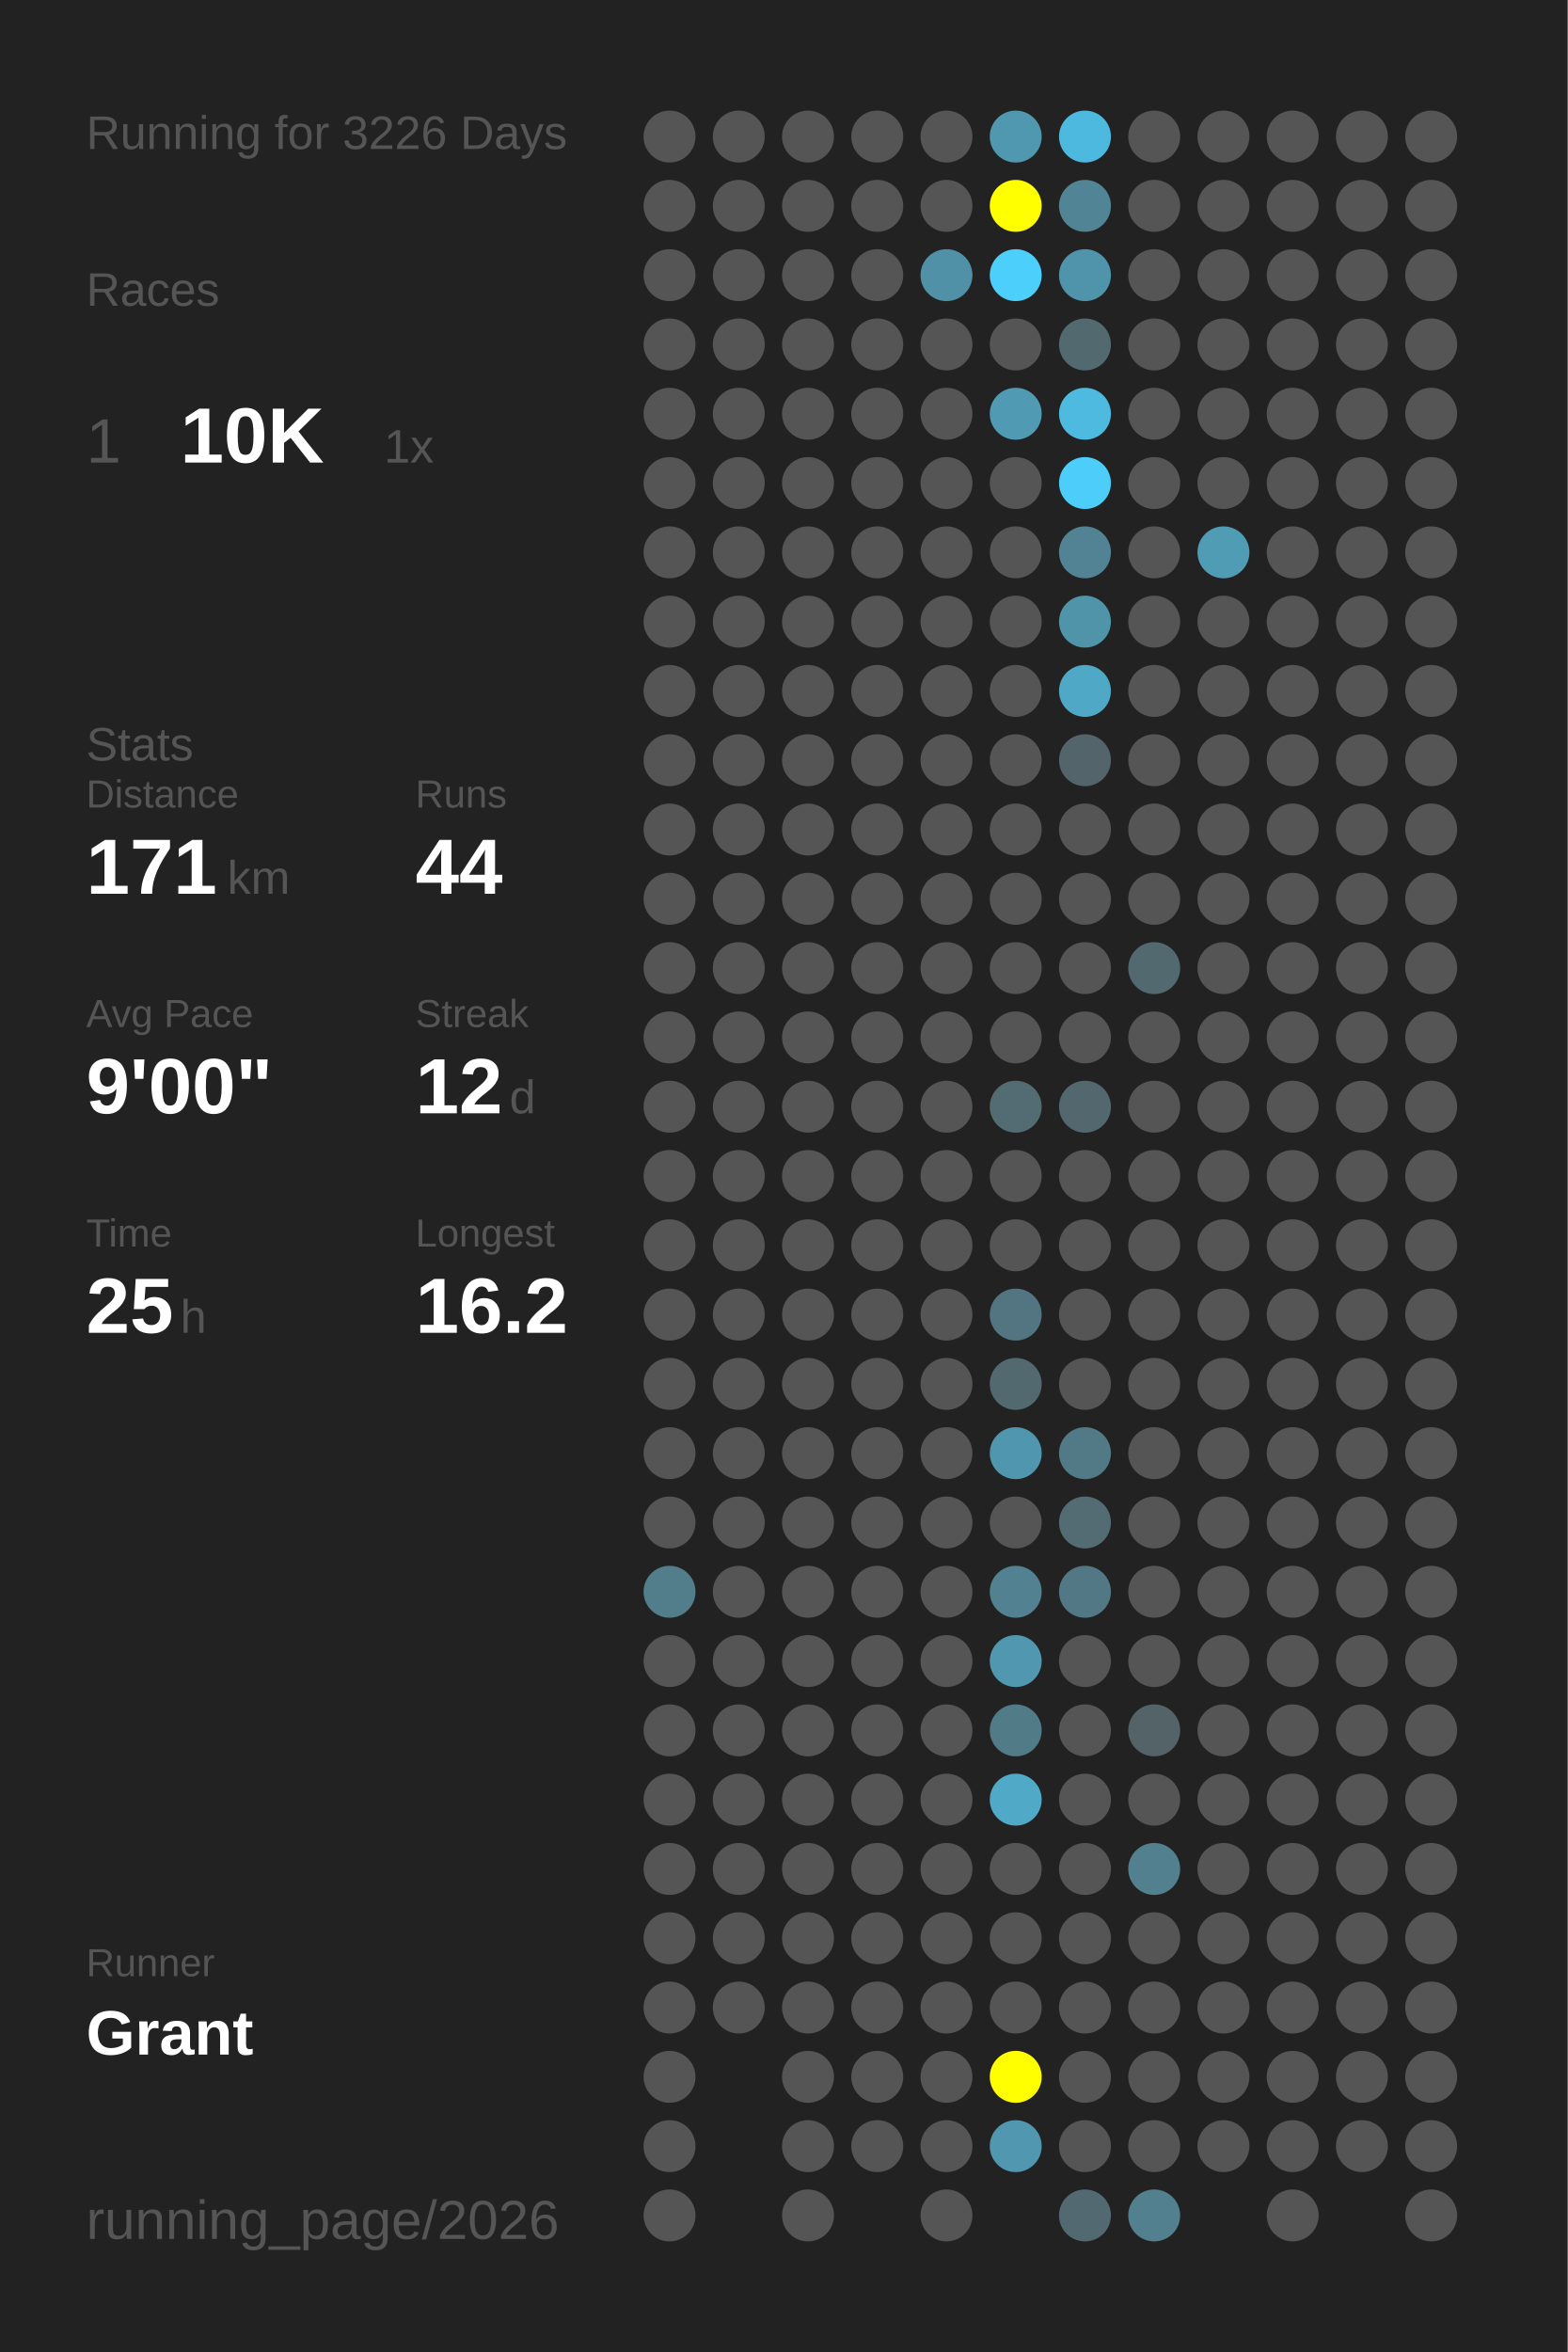
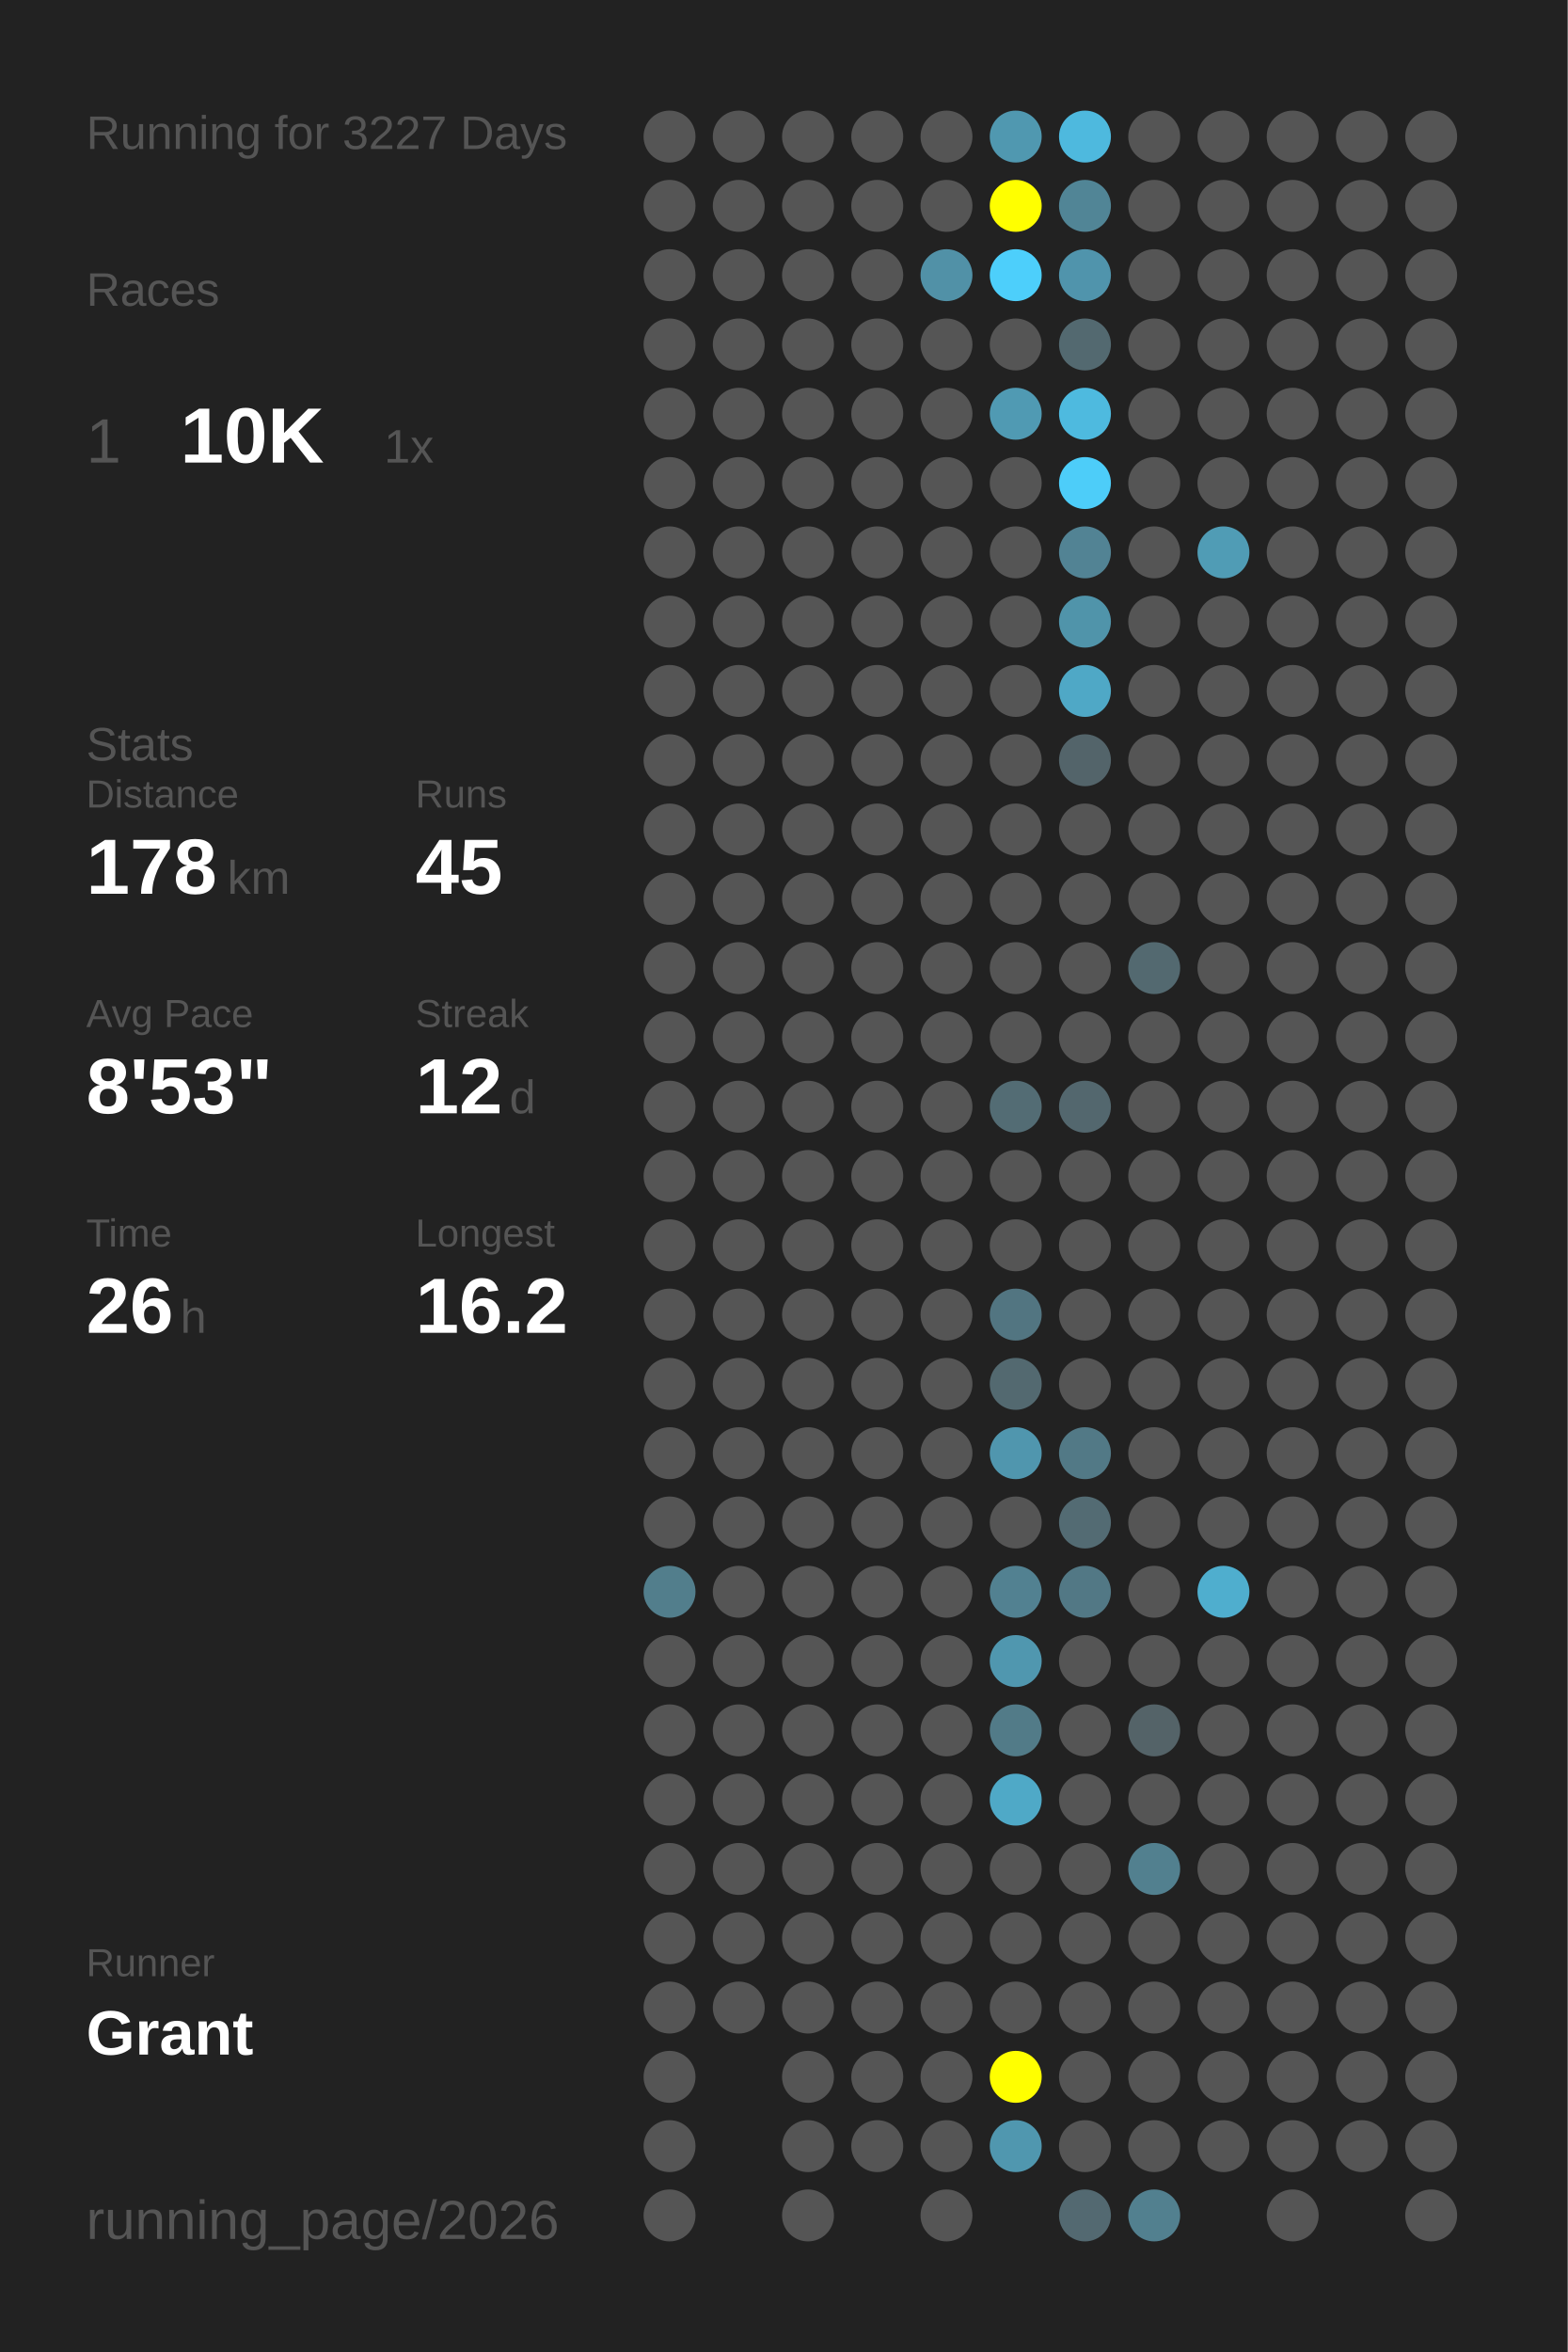
<svg xmlns="http://www.w3.org/2000/svg" baseProfile="full" height="300mm" version="1.1" viewBox="0,0,200,300" width="200mm">
  <defs />
  <rect fill="#222222" height="300" width="200" x="0" y="0" />
-   <text fill="#555555" style="font-size:6px; font-family:Arial;" x="11" y="19">Running for 3226 Days</text>
+   <text fill="#555555" style="font-size:6px; font-family:Arial;" x="11" y="19">Running for 3227 Days</text>
  <text fill="#555555" style="font-size:6px; font-family:Arial;" x="11" y="39">Races</text>
  <text fill="#555555" style="font-size:8px; font-family:Arial;" x="11" y="59">1</text>
  <text fill="#FFFFFF" style="font-size:10px; font-family:Arial; font-weight:bold;" x="23" y="59">10K</text>
  <text fill="#555555" style="font-size:6px; font-family:Arial;" x="49" y="59">1x</text>
  <text fill="#555555" style="font-size:6px; font-family:Arial;" x="11" y="97">Stats</text>
  <text fill="#555555" style="font-size:5px; font-family:Arial;" x="11" y="103">Distance</text>
-   <text fill="#FFFFFF" style="font-size:10px; font-family:Arial; font-weight:bold;" x="11" y="114">171</text>
+   <text fill="#FFFFFF" style="font-size:10px; font-family:Arial; font-weight:bold;" x="11" y="114">178</text>
  <text fill="#555555" style="font-size:6px; font-family:Arial;" x="29" y="114">km</text>
  <text fill="#555555" style="font-size:5px; font-family:Arial;" x="53" y="103">Runs</text>
-   <text fill="#FFFFFF" style="font-size:10px; font-family:Arial; font-weight:bold;" x="53" y="114">44</text>
+   <text fill="#FFFFFF" style="font-size:10px; font-family:Arial; font-weight:bold;" x="53" y="114">45</text>
  <text fill="#555555" style="font-size:5px; font-family:Arial;" x="11" y="131">Avg Pace</text>
-   <text fill="#FFFFFF" style="font-size:10px; font-family:Arial; font-weight:bold;" x="11" y="142">9'00"</text>
+   <text fill="#FFFFFF" style="font-size:10px; font-family:Arial; font-weight:bold;" x="11" y="142">8'53"</text>
  <text fill="#555555" style="font-size:5px; font-family:Arial;" x="53" y="131">Streak</text>
  <text fill="#FFFFFF" style="font-size:10px; font-family:Arial; font-weight:bold;" x="53" y="142">12</text>
  <text fill="#555555" style="font-size:6px; font-family:Arial;" x="65" y="142">d</text>
  <text fill="#555555" style="font-size:5px; font-family:Arial;" x="11" y="159">Time</text>
-   <text fill="#FFFFFF" style="font-size:10px; font-family:Arial; font-weight:bold;" x="11" y="170">25</text>
+   <text fill="#FFFFFF" style="font-size:10px; font-family:Arial; font-weight:bold;" x="11" y="170">26</text>
  <text fill="#555555" style="font-size:6px; font-family:Arial;" x="23" y="170">h</text>
  <text fill="#555555" style="font-size:5px; font-family:Arial;" x="53" y="159">Longest</text>
  <text fill="#FFFFFF" style="font-size:10px; font-family:Arial; font-weight:bold;" x="53" y="170">16.2</text>
  <text fill="#555555" style="font-size:5px; font-family:Arial;" x="11" y="252.065">Runner</text>
  <text fill="#FFFFFF" style="font-size:8px; font-family:Arial; font-weight:bold;" x="11" y="262.065">Grant</text>
  <text fill="#555555" style="font-size:7px; font-family:Arial;" x="11" y="285.581">running_page/2026</text>
  <circle cx="85.417" cy="17.419" fill="#555555" r="3.312" />
  <circle cx="85.417" cy="26.258" fill="#555555" r="3.312" />
  <circle cx="85.417" cy="35.097" fill="#555555" r="3.312" />
  <circle cx="85.417" cy="43.935" fill="#555555" r="3.312" />
  <circle cx="85.417" cy="52.774" fill="#555555" r="3.312" />
  <circle cx="85.417" cy="61.613" fill="#555555" r="3.312" />
  <circle cx="85.417" cy="70.452" fill="#555555" r="3.312" />
  <circle cx="85.417" cy="79.29" fill="#555555" r="3.312" />
  <circle cx="85.417" cy="88.129" fill="#555555" r="3.312" />
  <circle cx="85.417" cy="96.968" fill="#555555" r="3.312" />
  <circle cx="85.417" cy="105.806" fill="#555555" r="3.312" />
  <circle cx="85.417" cy="114.645" fill="#555555" r="3.312" />
  <circle cx="85.417" cy="123.484" fill="#555555" r="3.312" />
  <circle cx="85.417" cy="132.323" fill="#555555" r="3.312" />
  <circle cx="85.417" cy="141.161" fill="#555555" r="3.312" />
  <circle cx="85.417" cy="150" fill="#555555" r="3.312" />
  <circle cx="85.417" cy="158.839" fill="#555555" r="3.312" />
  <circle cx="85.417" cy="167.677" fill="#555555" r="3.312" />
  <circle cx="85.417" cy="176.516" fill="#555555" r="3.312" />
  <circle cx="85.417" cy="185.355" fill="#555555" r="3.312" />
  <circle cx="85.417" cy="194.194" fill="#555555" r="3.312" />
  <circle cx="85.417" cy="203.032" fill="#527e8c" r="3.312" />
  <circle cx="85.417" cy="211.871" fill="#555555" r="3.312" />
  <circle cx="85.417" cy="220.71" fill="#555555" r="3.312" />
  <circle cx="85.417" cy="229.548" fill="#555555" r="3.312" />
  <circle cx="85.417" cy="238.387" fill="#555555" r="3.312" />
  <circle cx="85.417" cy="247.226" fill="#555555" r="3.312" />
  <circle cx="85.417" cy="256.065" fill="#555555" r="3.312" />
  <circle cx="85.417" cy="264.903" fill="#555555" r="3.312" />
  <circle cx="85.417" cy="273.742" fill="#555555" r="3.312" />
  <circle cx="85.417" cy="282.581" fill="#555555" r="3.312" />
  <circle cx="94.25" cy="17.419" fill="#555555" r="3.312" />
  <circle cx="94.25" cy="26.258" fill="#555555" r="3.312" />
  <circle cx="94.25" cy="35.097" fill="#555555" r="3.312" />
  <circle cx="94.25" cy="43.935" fill="#555555" r="3.312" />
  <circle cx="94.25" cy="52.774" fill="#555555" r="3.312" />
  <circle cx="94.25" cy="61.613" fill="#555555" r="3.312" />
  <circle cx="94.25" cy="70.452" fill="#555555" r="3.312" />
  <circle cx="94.25" cy="79.29" fill="#555555" r="3.312" />
  <circle cx="94.25" cy="88.129" fill="#555555" r="3.312" />
  <circle cx="94.25" cy="96.968" fill="#555555" r="3.312" />
  <circle cx="94.25" cy="105.806" fill="#555555" r="3.312" />
  <circle cx="94.25" cy="114.645" fill="#555555" r="3.312" />
  <circle cx="94.25" cy="123.484" fill="#555555" r="3.312" />
  <circle cx="94.25" cy="132.323" fill="#555555" r="3.312" />
  <circle cx="94.25" cy="141.161" fill="#555555" r="3.312" />
  <circle cx="94.25" cy="150" fill="#555555" r="3.312" />
  <circle cx="94.25" cy="158.839" fill="#555555" r="3.312" />
  <circle cx="94.25" cy="167.677" fill="#555555" r="3.312" />
  <circle cx="94.25" cy="176.516" fill="#555555" r="3.312" />
  <circle cx="94.25" cy="185.355" fill="#555555" r="3.312" />
  <circle cx="94.25" cy="194.194" fill="#555555" r="3.312" />
  <circle cx="94.25" cy="203.032" fill="#555555" r="3.312" />
  <circle cx="94.25" cy="211.871" fill="#555555" r="3.312" />
  <circle cx="94.25" cy="220.71" fill="#555555" r="3.312" />
  <circle cx="94.25" cy="229.548" fill="#555555" r="3.312" />
  <circle cx="94.25" cy="238.387" fill="#555555" r="3.312" />
  <circle cx="94.25" cy="247.226" fill="#555555" r="3.312" />
  <circle cx="94.25" cy="256.065" fill="#555555" r="3.312" />
  <circle cx="103.083" cy="17.419" fill="#555555" r="3.312" />
  <circle cx="103.083" cy="26.258" fill="#555555" r="3.312" />
  <circle cx="103.083" cy="35.097" fill="#555555" r="3.312" />
  <circle cx="103.083" cy="43.935" fill="#555555" r="3.312" />
  <circle cx="103.083" cy="52.774" fill="#555555" r="3.312" />
  <circle cx="103.083" cy="61.613" fill="#555555" r="3.312" />
  <circle cx="103.083" cy="70.452" fill="#555555" r="3.312" />
  <circle cx="103.083" cy="79.29" fill="#555555" r="3.312" />
  <circle cx="103.083" cy="88.129" fill="#555555" r="3.312" />
  <circle cx="103.083" cy="96.968" fill="#555555" r="3.312" />
  <circle cx="103.083" cy="105.806" fill="#555555" r="3.312" />
  <circle cx="103.083" cy="114.645" fill="#555555" r="3.312" />
  <circle cx="103.083" cy="123.484" fill="#555555" r="3.312" />
  <circle cx="103.083" cy="132.323" fill="#555555" r="3.312" />
  <circle cx="103.083" cy="141.161" fill="#555555" r="3.312" />
  <circle cx="103.083" cy="150" fill="#555555" r="3.312" />
  <circle cx="103.083" cy="158.839" fill="#555555" r="3.312" />
  <circle cx="103.083" cy="167.677" fill="#555555" r="3.312" />
  <circle cx="103.083" cy="176.516" fill="#555555" r="3.312" />
  <circle cx="103.083" cy="185.355" fill="#555555" r="3.312" />
  <circle cx="103.083" cy="194.194" fill="#555555" r="3.312" />
  <circle cx="103.083" cy="203.032" fill="#555555" r="3.312" />
  <circle cx="103.083" cy="211.871" fill="#555555" r="3.312" />
  <circle cx="103.083" cy="220.71" fill="#555555" r="3.312" />
  <circle cx="103.083" cy="229.548" fill="#555555" r="3.312" />
  <circle cx="103.083" cy="238.387" fill="#555555" r="3.312" />
  <circle cx="103.083" cy="247.226" fill="#555555" r="3.312" />
  <circle cx="103.083" cy="256.065" fill="#555555" r="3.312" />
  <circle cx="103.083" cy="264.903" fill="#555555" r="3.312" />
  <circle cx="103.083" cy="273.742" fill="#555555" r="3.312" />
  <circle cx="103.083" cy="282.581" fill="#555555" r="3.312" />
  <circle cx="111.917" cy="17.419" fill="#555555" r="3.312" />
  <circle cx="111.917" cy="26.258" fill="#555555" r="3.312" />
  <circle cx="111.917" cy="35.097" fill="#555555" r="3.312" />
  <circle cx="111.917" cy="43.935" fill="#555555" r="3.312" />
  <circle cx="111.917" cy="52.774" fill="#555555" r="3.312" />
  <circle cx="111.917" cy="61.613" fill="#555555" r="3.312" />
  <circle cx="111.917" cy="70.452" fill="#555555" r="3.312" />
  <circle cx="111.917" cy="79.29" fill="#555555" r="3.312" />
  <circle cx="111.917" cy="88.129" fill="#555555" r="3.312" />
  <circle cx="111.917" cy="96.968" fill="#555555" r="3.312" />
  <circle cx="111.917" cy="105.806" fill="#555555" r="3.312" />
  <circle cx="111.917" cy="114.645" fill="#555555" r="3.312" />
  <circle cx="111.917" cy="123.484" fill="#555555" r="3.312" />
  <circle cx="111.917" cy="132.323" fill="#555555" r="3.312" />
  <circle cx="111.917" cy="141.161" fill="#555555" r="3.312" />
  <circle cx="111.917" cy="150" fill="#555555" r="3.312" />
  <circle cx="111.917" cy="158.839" fill="#555555" r="3.312" />
  <circle cx="111.917" cy="167.677" fill="#555555" r="3.312" />
  <circle cx="111.917" cy="176.516" fill="#555555" r="3.312" />
  <circle cx="111.917" cy="185.355" fill="#555555" r="3.312" />
  <circle cx="111.917" cy="194.194" fill="#555555" r="3.312" />
  <circle cx="111.917" cy="203.032" fill="#555555" r="3.312" />
  <circle cx="111.917" cy="211.871" fill="#555555" r="3.312" />
  <circle cx="111.917" cy="220.71" fill="#555555" r="3.312" />
  <circle cx="111.917" cy="229.548" fill="#555555" r="3.312" />
  <circle cx="111.917" cy="238.387" fill="#555555" r="3.312" />
  <circle cx="111.917" cy="247.226" fill="#555555" r="3.312" />
  <circle cx="111.917" cy="256.065" fill="#555555" r="3.312" />
  <circle cx="111.917" cy="264.903" fill="#555555" r="3.312" />
  <circle cx="111.917" cy="273.742" fill="#555555" r="3.312" />
  <circle cx="120.75" cy="17.419" fill="#555555" r="3.312" />
  <circle cx="120.75" cy="26.258" fill="#555555" r="3.312" />
  <circle cx="120.75" cy="35.097" fill="#5191a7" r="3.312" />
  <circle cx="120.75" cy="43.935" fill="#555555" r="3.312" />
  <circle cx="120.75" cy="52.774" fill="#555555" r="3.312" />
  <circle cx="120.75" cy="61.613" fill="#555555" r="3.312" />
  <circle cx="120.75" cy="70.452" fill="#555555" r="3.312" />
  <circle cx="120.75" cy="79.29" fill="#555555" r="3.312" />
  <circle cx="120.75" cy="88.129" fill="#555555" r="3.312" />
  <circle cx="120.75" cy="96.968" fill="#555555" r="3.312" />
  <circle cx="120.75" cy="105.806" fill="#555555" r="3.312" />
  <circle cx="120.75" cy="114.645" fill="#555555" r="3.312" />
  <circle cx="120.75" cy="123.484" fill="#555555" r="3.312" />
  <circle cx="120.75" cy="132.323" fill="#555555" r="3.312" />
  <circle cx="120.75" cy="141.161" fill="#555555" r="3.312" />
  <circle cx="120.75" cy="150" fill="#555555" r="3.312" />
  <circle cx="120.75" cy="158.839" fill="#555555" r="3.312" />
  <circle cx="120.75" cy="167.677" fill="#555555" r="3.312" />
  <circle cx="120.75" cy="176.516" fill="#555555" r="3.312" />
  <circle cx="120.75" cy="185.355" fill="#555555" r="3.312" />
  <circle cx="120.75" cy="194.194" fill="#555555" r="3.312" />
  <circle cx="120.75" cy="203.032" fill="#555555" r="3.312" />
  <circle cx="120.75" cy="211.871" fill="#555555" r="3.312" />
  <circle cx="120.75" cy="220.71" fill="#555555" r="3.312" />
  <circle cx="120.75" cy="229.548" fill="#555555" r="3.312" />
  <circle cx="120.75" cy="238.387" fill="#555555" r="3.312" />
  <circle cx="120.75" cy="247.226" fill="#555555" r="3.312" />
  <circle cx="120.75" cy="256.065" fill="#555555" r="3.312" />
  <circle cx="120.75" cy="264.903" fill="#555555" r="3.312" />
  <circle cx="120.75" cy="273.742" fill="#555555" r="3.312" />
  <circle cx="120.75" cy="282.581" fill="#555555" r="3.312" />
  <circle cx="129.583" cy="17.419" fill="#5098b0" r="3.312" />
  <circle cx="129.583" cy="26.258" fill="#FFFF00" r="3.312" />
  <circle cx="129.583" cy="35.097" fill="#4dcffb" r="3.312" />
  <circle cx="129.583" cy="43.935" fill="#555555" r="3.312" />
  <circle cx="129.583" cy="52.774" fill="#509ab3" r="3.312" />
  <circle cx="129.583" cy="61.613" fill="#555555" r="3.312" />
  <circle cx="129.583" cy="70.452" fill="#555555" r="3.312" />
  <circle cx="129.583" cy="79.29" fill="#555555" r="3.312" />
  <circle cx="129.583" cy="88.129" fill="#555555" r="3.312" />
  <circle cx="129.583" cy="96.968" fill="#555555" r="3.312" />
  <circle cx="129.583" cy="105.806" fill="#555555" r="3.312" />
  <circle cx="129.583" cy="114.645" fill="#555555" r="3.312" />
  <circle cx="129.583" cy="123.484" fill="#555555" r="3.312" />
  <circle cx="129.583" cy="132.323" fill="#555555" r="3.312" />
  <circle cx="129.583" cy="141.161" fill="#536c74" r="3.312" />
  <circle cx="129.583" cy="150" fill="#555555" r="3.312" />
  <circle cx="129.583" cy="158.839" fill="#555555" r="3.312" />
  <circle cx="129.583" cy="167.677" fill="#527581" r="3.312" />
  <circle cx="129.583" cy="176.516" fill="#536970" r="3.312" />
  <circle cx="129.583" cy="185.355" fill="#5096ae" r="3.312" />
  <circle cx="129.583" cy="194.194" fill="#555555" r="3.312" />
  <circle cx="129.583" cy="203.032" fill="#528191" r="3.312" />
  <circle cx="129.583" cy="211.871" fill="#5097af" r="3.312" />
  <circle cx="129.583" cy="220.71" fill="#527b88" r="3.312" />
  <circle cx="129.583" cy="229.548" fill="#4fa9c7" r="3.312" />
  <circle cx="129.583" cy="238.387" fill="#555555" r="3.312" />
  <circle cx="129.583" cy="247.226" fill="#555555" r="3.312" />
  <circle cx="129.583" cy="256.065" fill="#555555" r="3.312" />
  <circle cx="129.583" cy="264.903" fill="#FFFF00" r="3.312" />
  <circle cx="129.583" cy="273.742" fill="#5097af" r="3.312" />
  <circle cx="138.417" cy="17.419" fill="#4eb9de" r="3.312" />
  <circle cx="138.417" cy="26.258" fill="#518596" r="3.312" />
  <circle cx="138.417" cy="35.097" fill="#5094ac" r="3.312" />
  <circle cx="138.417" cy="43.935" fill="#536970" r="3.312" />
  <circle cx="138.417" cy="52.774" fill="#4ebadf" r="3.312" />
  <circle cx="138.417" cy="61.613" fill="#4dcdf9" r="3.312" />
  <circle cx="138.417" cy="70.452" fill="#528394" r="3.312" />
  <circle cx="138.417" cy="79.29" fill="#5094aa" r="3.312" />
  <circle cx="138.417" cy="88.129" fill="#4fa8c6" r="3.312" />
  <circle cx="138.417" cy="96.968" fill="#53646a" r="3.312" />
  <circle cx="138.417" cy="105.806" fill="#555555" r="3.312" />
  <circle cx="138.417" cy="114.645" fill="#555555" r="3.312" />
  <circle cx="138.417" cy="123.484" fill="#555555" r="3.312" />
  <circle cx="138.417" cy="132.323" fill="#555555" r="3.312" />
  <circle cx="138.417" cy="141.161" fill="#53676e" r="3.312" />
  <circle cx="138.417" cy="150" fill="#555555" r="3.312" />
  <circle cx="138.417" cy="158.839" fill="#555555" r="3.312" />
  <circle cx="138.417" cy="167.677" fill="#555555" r="3.312" />
  <circle cx="138.417" cy="176.516" fill="#555555" r="3.312" />
  <circle cx="138.417" cy="185.355" fill="#527986" r="3.312" />
  <circle cx="138.417" cy="194.194" fill="#536b73" r="3.312" />
  <circle cx="138.417" cy="203.032" fill="#527885" r="3.312" />
  <circle cx="138.417" cy="211.871" fill="#555555" r="3.312" />
  <circle cx="138.417" cy="220.71" fill="#555555" r="3.312" />
  <circle cx="138.417" cy="229.548" fill="#555555" r="3.312" />
  <circle cx="138.417" cy="238.387" fill="#555555" r="3.312" />
  <circle cx="138.417" cy="247.226" fill="#555555" r="3.312" />
  <circle cx="138.417" cy="256.065" fill="#555555" r="3.312" />
  <circle cx="138.417" cy="264.903" fill="#555555" r="3.312" />
  <circle cx="138.417" cy="273.742" fill="#555555" r="3.312" />
  <circle cx="138.417" cy="282.581" fill="#536971" r="3.312" />
  <circle cx="147.25" cy="17.419" fill="#555555" r="3.312" />
  <circle cx="147.25" cy="26.258" fill="#555555" r="3.312" />
  <circle cx="147.25" cy="35.097" fill="#555555" r="3.312" />
  <circle cx="147.25" cy="43.935" fill="#555555" r="3.312" />
  <circle cx="147.25" cy="52.774" fill="#555555" r="3.312" />
  <circle cx="147.25" cy="61.613" fill="#555555" r="3.312" />
  <circle cx="147.25" cy="70.452" fill="#555555" r="3.312" />
  <circle cx="147.25" cy="79.29" fill="#555555" r="3.312" />
  <circle cx="147.25" cy="88.129" fill="#555555" r="3.312" />
  <circle cx="147.25" cy="96.968" fill="#555555" r="3.312" />
  <circle cx="147.25" cy="105.806" fill="#555555" r="3.312" />
  <circle cx="147.25" cy="114.645" fill="#555555" r="3.312" />
  <circle cx="147.25" cy="123.484" fill="#536970" r="3.312" />
  <circle cx="147.25" cy="132.323" fill="#555555" r="3.312" />
  <circle cx="147.25" cy="141.161" fill="#555555" r="3.312" />
  <circle cx="147.25" cy="150" fill="#555555" r="3.312" />
  <circle cx="147.25" cy="158.839" fill="#555555" r="3.312" />
  <circle cx="147.25" cy="167.677" fill="#555555" r="3.312" />
  <circle cx="147.25" cy="176.516" fill="#555555" r="3.312" />
  <circle cx="147.25" cy="185.355" fill="#555555" r="3.312" />
  <circle cx="147.25" cy="194.194" fill="#555555" r="3.312" />
  <circle cx="147.25" cy="203.032" fill="#555555" r="3.312" />
  <circle cx="147.25" cy="211.871" fill="#555555" r="3.312" />
  <circle cx="147.25" cy="220.71" fill="#546368" r="3.312" />
  <circle cx="147.25" cy="229.548" fill="#555555" r="3.312" />
  <circle cx="147.25" cy="238.387" fill="#52808f" r="3.312" />
  <circle cx="147.25" cy="247.226" fill="#555555" r="3.312" />
  <circle cx="147.25" cy="256.065" fill="#555555" r="3.312" />
  <circle cx="147.25" cy="264.903" fill="#555555" r="3.312" />
  <circle cx="147.25" cy="273.742" fill="#555555" r="3.312" />
  <circle cx="147.25" cy="282.581" fill="#52808f" r="3.312" />
  <circle cx="156.083" cy="17.419" fill="#555555" r="3.312" />
  <circle cx="156.083" cy="26.258" fill="#555555" r="3.312" />
  <circle cx="156.083" cy="35.097" fill="#555555" r="3.312" />
  <circle cx="156.083" cy="43.935" fill="#555555" r="3.312" />
  <circle cx="156.083" cy="52.774" fill="#555555" r="3.312" />
  <circle cx="156.083" cy="61.613" fill="#555555" r="3.312" />
  <circle cx="156.083" cy="70.452" fill="#509cb5" r="3.312" />
  <circle cx="156.083" cy="79.29" fill="#555555" r="3.312" />
  <circle cx="156.083" cy="88.129" fill="#555555" r="3.312" />
  <circle cx="156.083" cy="96.968" fill="#555555" r="3.312" />
  <circle cx="156.083" cy="105.806" fill="#555555" r="3.312" />
  <circle cx="156.083" cy="114.645" fill="#555555" r="3.312" />
  <circle cx="156.083" cy="123.484" fill="#555555" r="3.312" />
  <circle cx="156.083" cy="132.323" fill="#555555" r="3.312" />
  <circle cx="156.083" cy="141.161" fill="#555555" r="3.312" />
  <circle cx="156.083" cy="150" fill="#555555" r="3.312" />
  <circle cx="156.083" cy="158.839" fill="#555555" r="3.312" />
  <circle cx="156.083" cy="167.677" fill="#555555" r="3.312" />
  <circle cx="156.083" cy="176.516" fill="#555555" r="3.312" />
  <circle cx="156.083" cy="185.355" fill="#555555" r="3.312" />
  <circle cx="156.083" cy="194.194" fill="#555555" r="3.312" />
-   <circle cx="156.083" cy="203.032" fill="#555555" r="3.312" />
+   <circle cx="156.083" cy="203.032" fill="#4faece" r="3.312" />
  <circle cx="156.083" cy="211.871" fill="#555555" r="3.312" />
  <circle cx="156.083" cy="220.71" fill="#555555" r="3.312" />
  <circle cx="156.083" cy="229.548" fill="#555555" r="3.312" />
  <circle cx="156.083" cy="238.387" fill="#555555" r="3.312" />
  <circle cx="156.083" cy="247.226" fill="#555555" r="3.312" />
  <circle cx="156.083" cy="256.065" fill="#555555" r="3.312" />
  <circle cx="156.083" cy="264.903" fill="#555555" r="3.312" />
  <circle cx="156.083" cy="273.742" fill="#555555" r="3.312" />
  <circle cx="164.917" cy="17.419" fill="#555555" r="3.312" />
  <circle cx="164.917" cy="26.258" fill="#555555" r="3.312" />
  <circle cx="164.917" cy="35.097" fill="#555555" r="3.312" />
  <circle cx="164.917" cy="43.935" fill="#555555" r="3.312" />
  <circle cx="164.917" cy="52.774" fill="#555555" r="3.312" />
  <circle cx="164.917" cy="61.613" fill="#555555" r="3.312" />
  <circle cx="164.917" cy="70.452" fill="#555555" r="3.312" />
  <circle cx="164.917" cy="79.29" fill="#555555" r="3.312" />
  <circle cx="164.917" cy="88.129" fill="#555555" r="3.312" />
  <circle cx="164.917" cy="96.968" fill="#555555" r="3.312" />
  <circle cx="164.917" cy="105.806" fill="#555555" r="3.312" />
  <circle cx="164.917" cy="114.645" fill="#555555" r="3.312" />
  <circle cx="164.917" cy="123.484" fill="#555555" r="3.312" />
  <circle cx="164.917" cy="132.323" fill="#555555" r="3.312" />
  <circle cx="164.917" cy="141.161" fill="#555555" r="3.312" />
  <circle cx="164.917" cy="150" fill="#555555" r="3.312" />
  <circle cx="164.917" cy="158.839" fill="#555555" r="3.312" />
  <circle cx="164.917" cy="167.677" fill="#555555" r="3.312" />
  <circle cx="164.917" cy="176.516" fill="#555555" r="3.312" />
  <circle cx="164.917" cy="185.355" fill="#555555" r="3.312" />
  <circle cx="164.917" cy="194.194" fill="#555555" r="3.312" />
  <circle cx="164.917" cy="203.032" fill="#555555" r="3.312" />
  <circle cx="164.917" cy="211.871" fill="#555555" r="3.312" />
  <circle cx="164.917" cy="220.71" fill="#555555" r="3.312" />
  <circle cx="164.917" cy="229.548" fill="#555555" r="3.312" />
  <circle cx="164.917" cy="238.387" fill="#555555" r="3.312" />
  <circle cx="164.917" cy="247.226" fill="#555555" r="3.312" />
  <circle cx="164.917" cy="256.065" fill="#555555" r="3.312" />
  <circle cx="164.917" cy="264.903" fill="#555555" r="3.312" />
  <circle cx="164.917" cy="273.742" fill="#555555" r="3.312" />
  <circle cx="164.917" cy="282.581" fill="#555555" r="3.312" />
  <circle cx="173.75" cy="17.419" fill="#555555" r="3.312" />
  <circle cx="173.75" cy="26.258" fill="#555555" r="3.312" />
  <circle cx="173.75" cy="35.097" fill="#555555" r="3.312" />
  <circle cx="173.75" cy="43.935" fill="#555555" r="3.312" />
  <circle cx="173.75" cy="52.774" fill="#555555" r="3.312" />
  <circle cx="173.75" cy="61.613" fill="#555555" r="3.312" />
  <circle cx="173.75" cy="70.452" fill="#555555" r="3.312" />
  <circle cx="173.75" cy="79.29" fill="#555555" r="3.312" />
  <circle cx="173.75" cy="88.129" fill="#555555" r="3.312" />
  <circle cx="173.75" cy="96.968" fill="#555555" r="3.312" />
  <circle cx="173.75" cy="105.806" fill="#555555" r="3.312" />
  <circle cx="173.75" cy="114.645" fill="#555555" r="3.312" />
  <circle cx="173.75" cy="123.484" fill="#555555" r="3.312" />
  <circle cx="173.75" cy="132.323" fill="#555555" r="3.312" />
  <circle cx="173.75" cy="141.161" fill="#555555" r="3.312" />
  <circle cx="173.75" cy="150" fill="#555555" r="3.312" />
  <circle cx="173.75" cy="158.839" fill="#555555" r="3.312" />
  <circle cx="173.75" cy="167.677" fill="#555555" r="3.312" />
  <circle cx="173.75" cy="176.516" fill="#555555" r="3.312" />
  <circle cx="173.75" cy="185.355" fill="#555555" r="3.312" />
  <circle cx="173.75" cy="194.194" fill="#555555" r="3.312" />
  <circle cx="173.75" cy="203.032" fill="#555555" r="3.312" />
  <circle cx="173.75" cy="211.871" fill="#555555" r="3.312" />
  <circle cx="173.75" cy="220.71" fill="#555555" r="3.312" />
  <circle cx="173.75" cy="229.548" fill="#555555" r="3.312" />
  <circle cx="173.75" cy="238.387" fill="#555555" r="3.312" />
  <circle cx="173.75" cy="247.226" fill="#555555" r="3.312" />
  <circle cx="173.75" cy="256.065" fill="#555555" r="3.312" />
  <circle cx="173.75" cy="264.903" fill="#555555" r="3.312" />
  <circle cx="173.75" cy="273.742" fill="#555555" r="3.312" />
  <circle cx="182.583" cy="17.419" fill="#555555" r="3.312" />
  <circle cx="182.583" cy="26.258" fill="#555555" r="3.312" />
  <circle cx="182.583" cy="35.097" fill="#555555" r="3.312" />
  <circle cx="182.583" cy="43.935" fill="#555555" r="3.312" />
  <circle cx="182.583" cy="52.774" fill="#555555" r="3.312" />
  <circle cx="182.583" cy="61.613" fill="#555555" r="3.312" />
  <circle cx="182.583" cy="70.452" fill="#555555" r="3.312" />
  <circle cx="182.583" cy="79.29" fill="#555555" r="3.312" />
  <circle cx="182.583" cy="88.129" fill="#555555" r="3.312" />
  <circle cx="182.583" cy="96.968" fill="#555555" r="3.312" />
  <circle cx="182.583" cy="105.806" fill="#555555" r="3.312" />
  <circle cx="182.583" cy="114.645" fill="#555555" r="3.312" />
  <circle cx="182.583" cy="123.484" fill="#555555" r="3.312" />
  <circle cx="182.583" cy="132.323" fill="#555555" r="3.312" />
  <circle cx="182.583" cy="141.161" fill="#555555" r="3.312" />
  <circle cx="182.583" cy="150" fill="#555555" r="3.312" />
  <circle cx="182.583" cy="158.839" fill="#555555" r="3.312" />
  <circle cx="182.583" cy="167.677" fill="#555555" r="3.312" />
  <circle cx="182.583" cy="176.516" fill="#555555" r="3.312" />
  <circle cx="182.583" cy="185.355" fill="#555555" r="3.312" />
  <circle cx="182.583" cy="194.194" fill="#555555" r="3.312" />
  <circle cx="182.583" cy="203.032" fill="#555555" r="3.312" />
  <circle cx="182.583" cy="211.871" fill="#555555" r="3.312" />
  <circle cx="182.583" cy="220.71" fill="#555555" r="3.312" />
  <circle cx="182.583" cy="229.548" fill="#555555" r="3.312" />
  <circle cx="182.583" cy="238.387" fill="#555555" r="3.312" />
  <circle cx="182.583" cy="247.226" fill="#555555" r="3.312" />
  <circle cx="182.583" cy="256.065" fill="#555555" r="3.312" />
  <circle cx="182.583" cy="264.903" fill="#555555" r="3.312" />
  <circle cx="182.583" cy="273.742" fill="#555555" r="3.312" />
  <circle cx="182.583" cy="282.581" fill="#555555" r="3.312" />
</svg>
